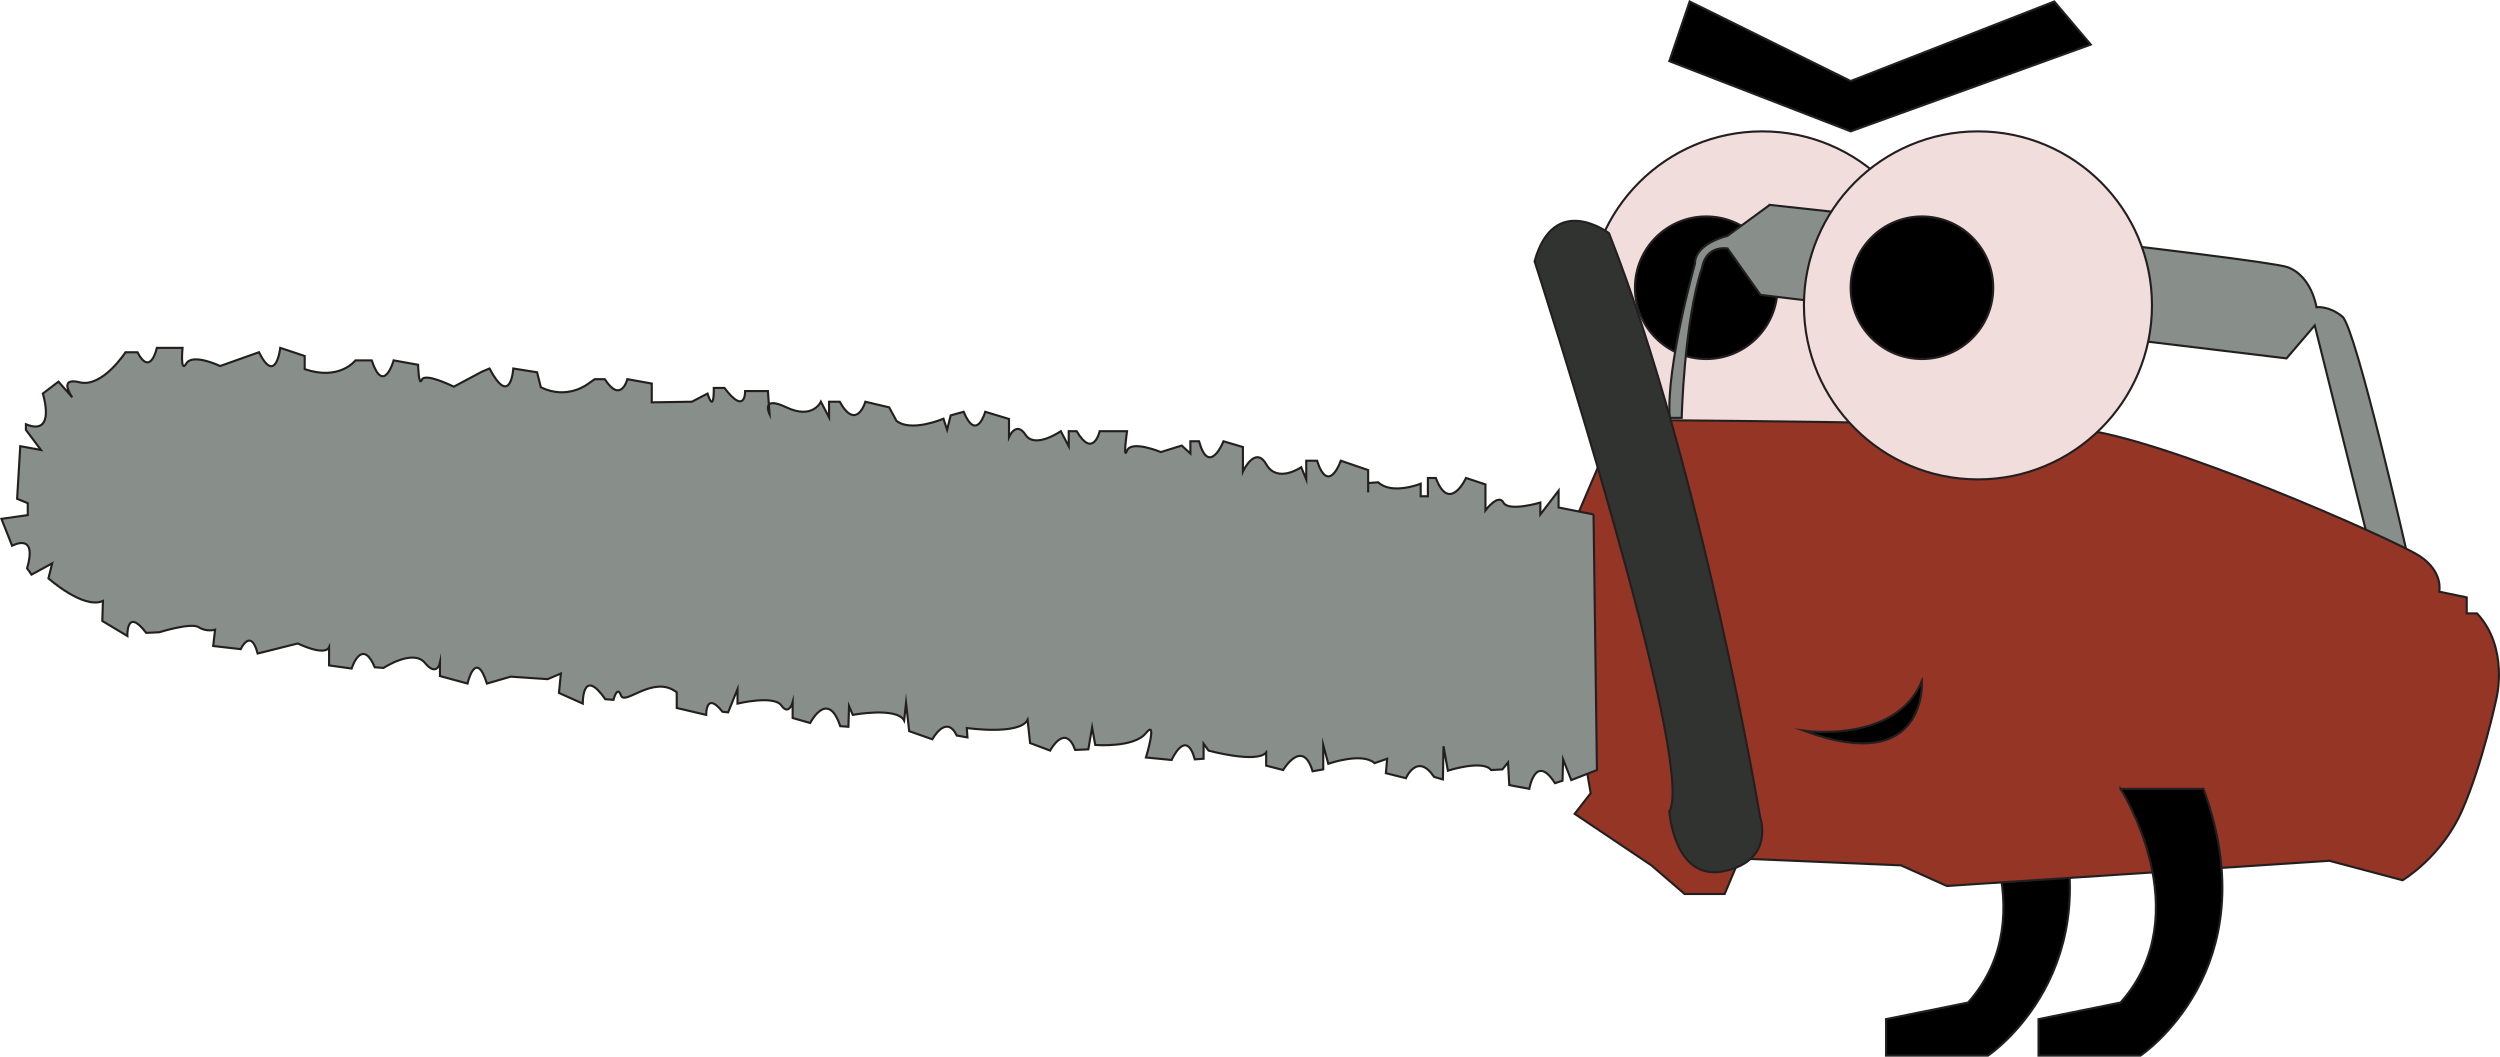
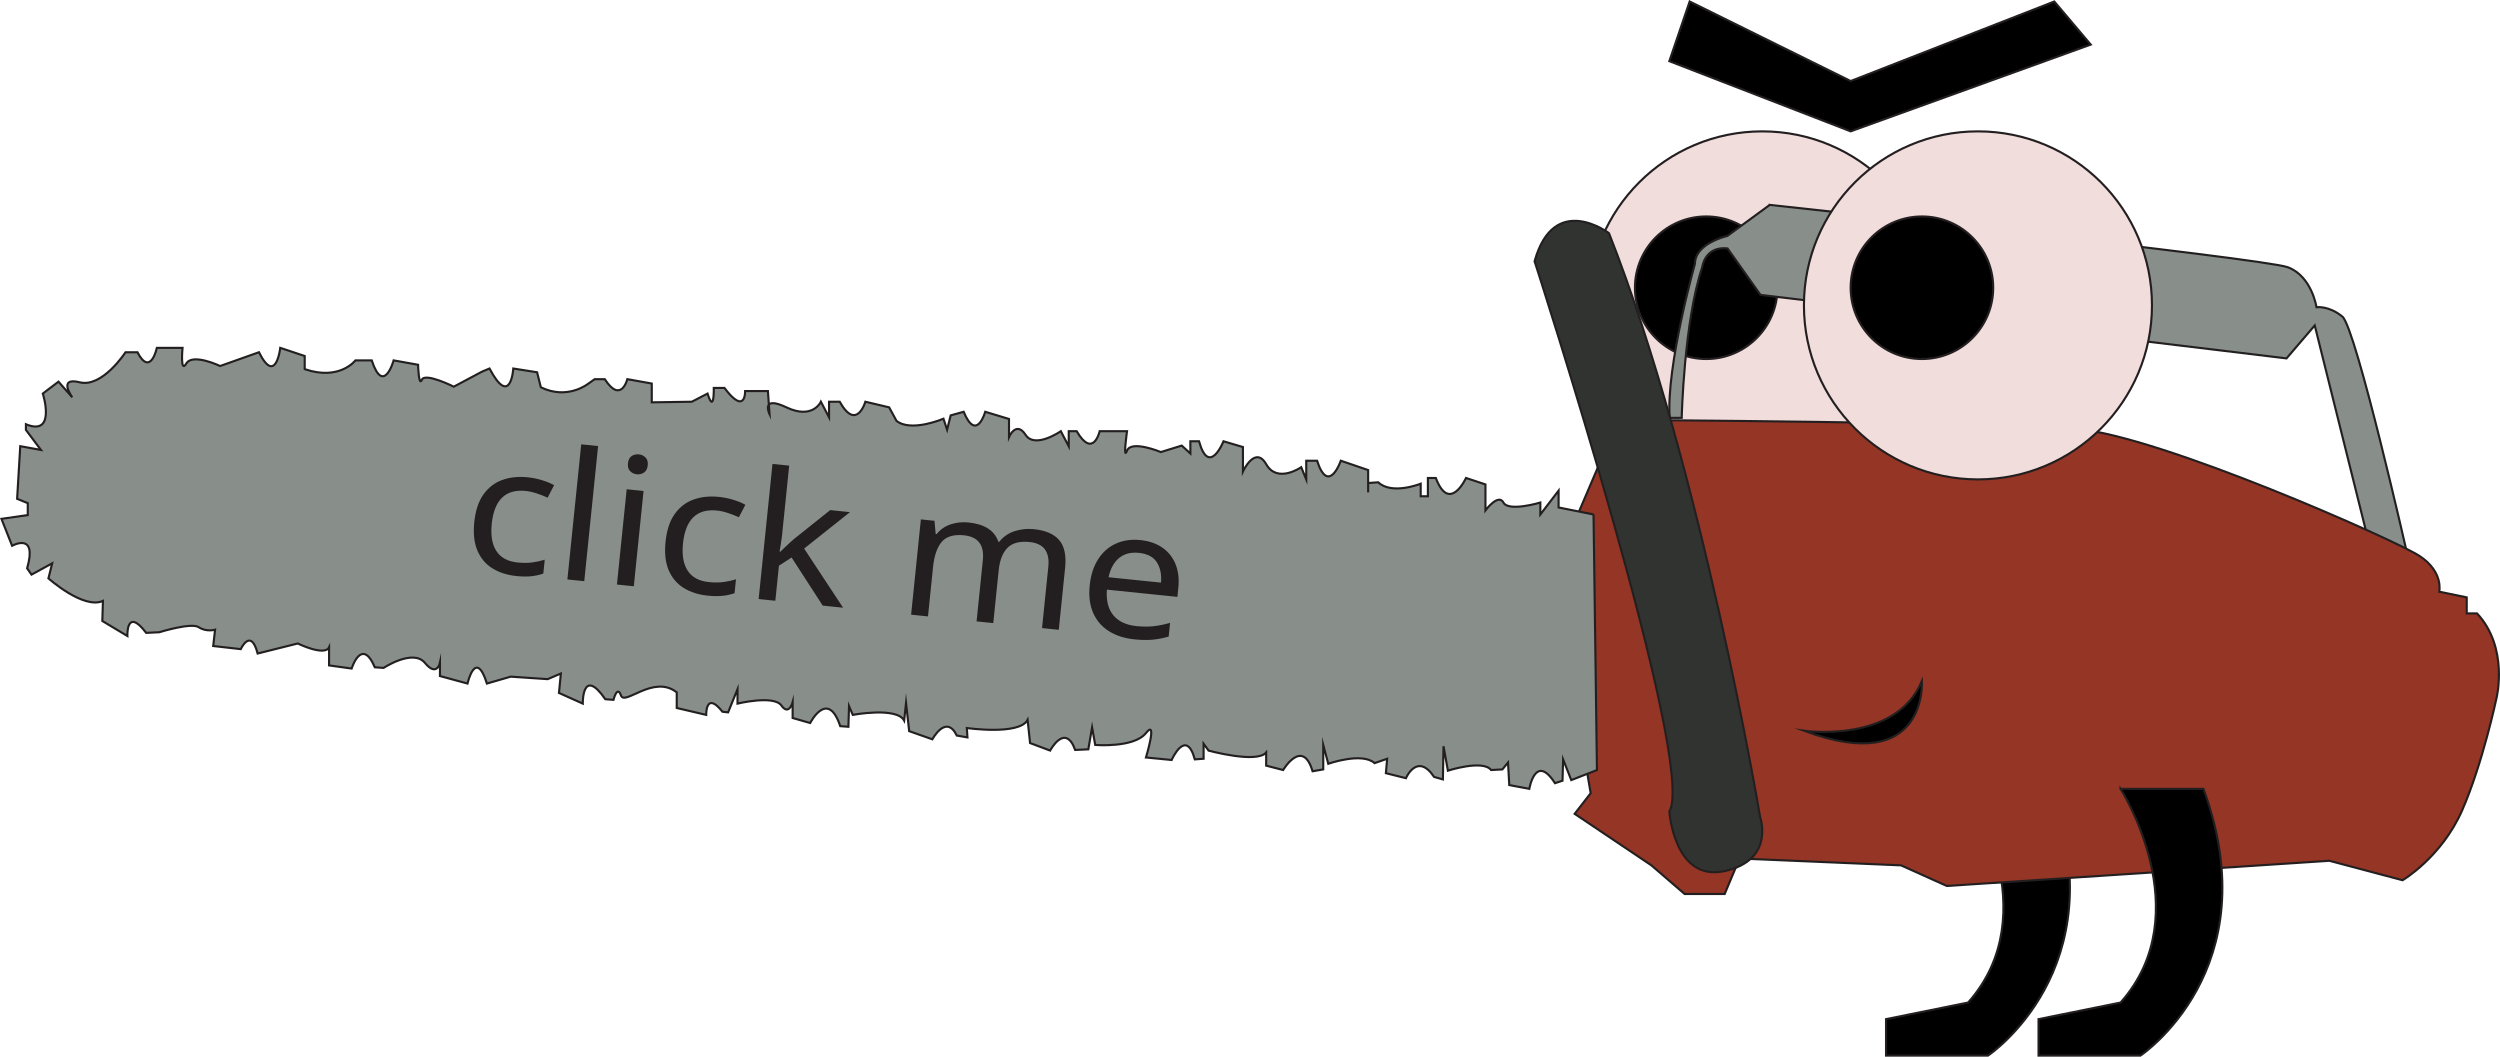
- <svg xmlns="http://www.w3.org/2000/svg" id="uuid-fa2ba5c1-c8a3-470b-b0b6-3006d931fd2d" data-name="chainsaw" viewBox="0 0 1171.31 495.06">
+ <svg xmlns="http://www.w3.org/2000/svg" id="uuid-2aff1078-8783-4ecb-888c-1a2b451c91c7" data-name="chainsaw" viewBox="0 0 1171.31 495.06">
  <g>
-     <circle cx="825.66" cy="143.08" r="81.53" style="fill: #f2dddd; stroke: #231f20; stroke-miterlimit: 10;" />
-     <circle cx="799.41" cy="134.81" r="33.39" style="stroke: #231f20; stroke-miterlimit: 10;" />
+     <g>
+       <circle cx="825.66" cy="143.08" r="81.53" style="fill: #f2dddd; stroke: #231f20; stroke-miterlimit: 10;" />
+       <circle cx="799.41" cy="134.81" r="33.39" style="stroke: #231f20; stroke-miterlimit: 10;" />
+     </g>
+     <path d="M922.1,369.6s37.27,58.18,0,100.12l-38.44,7.77v17.08h47.76s60.57-40.27,29.51-124.96h-38.83Z" style="stroke: #231f20; stroke-miterlimit: 10;" />
+     <g>
+       <path d="M829.15,96l-19.85,14.55s-15.17,3.41-15.17,13c0,0-13.55,47.97-11.85,72.24h5.64s1.06-45.24,9.61-70.6c0,0,1.1-9.92,11.85-8.82l15.44,21.78,246.46,29.77,13.23-15.44,25.64,102.83,17.92,5.24s-24.26-106.96-30.6-112.2-12.13-4.41-12.13-4.41c0,0-2.21-14.61-13.51-18.75-11.3-4.14-242.68-29.2-242.68-29.2Z" style="fill: #888e8a; stroke: #231f20; stroke-miterlimit: 10;" />
+       <path d="M1091.33,403.29l34.34,9.12s18.24-10.73,27.9-32.73c9.66-22,16.1-52.58,16.1-52.58,0,0,5.9-23.61-9.12-39.7h-4.83v-7.51l-12.88-2.68s2.15-9.16-9.12-16.65-121.79-56.32-160.42-59.54c-38.63-3.22-215.15-4.29-215.15-4.29l-23.61,55.26,6.44,94.43,4.29,25.22-7.51,9.66,35.95,24.14,15.56,13.41h18.78l6.97-16.63,75.65,3.22,21.46,9.66,179.2-11.8Z" style="fill: #943525; stroke: #231f20; stroke-miterlimit: 10;" />
+       <path d="M782.13,380.22s2.25,33.09,25.92,27.9c23.67-5.19,16.63-25.22,16.63-25.22,0,0-27.36-163.37-70.82-273.63,0,0-25.75-19.58-34.87,13.14,0,0,76.27,235.74,63.15,257.8Z" style="fill: #313331; stroke: #231f20; stroke-miterlimit: 10;" />
+       <path d="M746.67,241.05l-16.43-3.29v-7.89l-8.55,11.18v-5.59s-14.93,4.45-17.29,0c-2.36-4.45-8.43,3.65-8.43,3.65v-12.14l-9.1-3.03s-7.76,16.86-14.16,0h-3.71v8.56h-3.37v-5.86s-13.49,5.4-19.9-.67l-4.72.34v4.38-10.45l-12.81-4.38s-5.73,16.52-11.13,0h-5.06v8.77l-2.36-5.73s-11.16,7.76-16.37-1.35c-5.21-9.1-10.94,3.37-10.94,3.37v-11.47l-9.1-2.7s-6.74,16.86-11.47,0h-4.05v5.73l-4.05-3.71-9.78,3.03s-13.83-5.73-15.85-.67c-2.02,5.06,0-9.1,0-9.1h-12.81s-3.03,13.15-10.79,0h-3.71v7.08l-3.71-7.08s-12.14,8.43-16.52,1.69c-4.38-6.74-7.76,1.01-7.76,1.01v-8.43l-11.13-3.37s-4.05,14.5-10.12,0l-6.07,1.69-1.69,6.74-1.69-5.17s-15.17,6.47-22.01.99l-3.43-6.32-11.15-2.64s-4.11,14.09-12.03,0h-4.99v7.34l-3.82-7.34s-3.82,8.51-16.14,2.64c-12.33-5.87-7.92,3.23-7.92,3.23l-.76-10.86h-10.68s.29,11.74-9.69-1.47h-4.99s.29,12.62-2.94,2.64l-7.34,3.82-18.78.29v-8.81l-11.45-2.05s-2.94,11.74-10.57,0h-4.7l-2.94,2.05s-9.69,7.92-22.31,1.76l-1.76-7.04-11.15-1.76s-1.17,18.78-11.15,0l-3.52,1.47-13.21,7.04s-13.5-6.75-14.97-3.23c-1.47,3.52-1.76-7.04-1.76-7.04l-11.45-2.05s-4.7,16.73-10.27,0h-7.63s-7.34,9.69-23.77,4.11v-6.16l-11.45-3.82s-2.05,17.9-9.98,2.05l-18.2,6.46s-12.91-6.16-15.85-1.17c-2.94,4.99-1.76-7.34-1.76-7.34h-12.03s-2.94,13.8-9.1,2.05h-5.58s-10.86,16.73-21.43,14.09c-10.57-2.64-3.52,7.04-3.52,7.04l-6.46-7.34-7.34,5.58s6.46,20.25-7.92,14.38v2.64l7.04,9.39-9.69-1.76-1.47,24.65,4.99,2.05v5.58l-12.33,1.76,4.99,12.62s12.03-6.75,7.04,10.57l2.05,2.94,9.69-5.28-1.76,7.04s16.44,14.68,25.54,10.57l-.29,9.39,11.74,7.04s-.59-13.8,8.81-1.47l6.16-.29s14.97-4.7,18.49-2.35c3.52,2.35,7.63,1.17,7.63,1.17l-.88,7.63,12.91,1.47s4.7-10.27,7.92,2.05l18.78-4.7s12.62,6.16,14.68,1.76v8.51l10.57,1.47s4.7-14.97,10.86-.59l4.11.29s13.8-9.1,19.37-2.35c5.58,6.75,7.04,0,7.04,0v6.16l12.91,3.52s3.82-16.73,9.1,0l11.15-3.23,17.32,1.17,6.16-2.64-.88,9.1,11.15,4.99s-.29-17.61,10.57-2.05l3.82.29s1.76-7.04,3.52-2.05c1.76,4.99,15.26-9.98,26.12-1.47v7.34l13.8,3.23s-.29-11.45,7.63-1.47l2.64.29,4.4-10.86v6.75s17.02-4.11,20.55.88,5.28-1.47,5.28-1.47v7.34l8.22,2.35s8.22-16.14,14.09,1.47l3.82.29.29-9.69,1.76,4.11s20.55-3.82,24.07,2.64l.88-8.22,1.47,13.21,10.86,3.82s6.46-12.03,11.45-1.76l4.99.88-.29-4.4s24.65,3.52,28.47-3.82l1.17,10.86,9.39,3.52s7.04-13.21,11.74-.29l6.16-.29,1.76-10.27,1.47,8.22s18.2,1.47,23.77-5.58c5.58-7.04,0,11.45,0,11.45l12.03,1.17s6.75-15.26,10.86-.29l4.11-.29v-7.04l2.35,3.23s22.54,6.16,26.97.88v6.16l7.95,2.05s9.1-15.26,13.8.59l4.99-.88v-11.45l2.35,8.81s15.85-5.58,21.72-.29l5.87-2.05-.59,6.75,9.39,2.35s5.28-12.33,13.21-.59l4.11,1.17.29-15.56,2.05,11.45s16.44-5.28,20.25-.29l5.28-.29,2.64-3.23.59,10.57,9.39,1.76s2.88-16.97,12.03-2.64l3.52-1.17.29-9.98,3.82,9.69,12.03-4.7-1.6-119.74Z" style="fill: #888e8a; stroke: #231f20; stroke-miterlimit: 10;" />
+     </g>
+     <path d="M993.54,369.6s37.27,58.18,0,100.12l-38.44,7.77v17.08h47.76s60.57-40.27,29.51-124.96h-38.83Z" style="stroke: #231f20; stroke-miterlimit: 10;" />
+     <g>
+       <circle cx="926.72" cy="143.08" r="81.53" style="fill: #f2dddd; stroke: #231f20; stroke-miterlimit: 10;" />
+       <circle cx="900.47" cy="134.81" r="33.39" style="stroke: #231f20; stroke-miterlimit: 10;" />
+     </g>
+     <polygon points="791.65 .7 782.13 28.66 867.08 61.54 979.56 20.89 962.48 .7 867.08 37.97 791.65 .7" style="stroke: #231f20; stroke-miterlimit: 10;" />
+     <path d="M845.19,342.37s42.98,6.21,55.28-23.3c0,0,2.92,45.04-55.28,23.3Z" style="stroke: #231f20; stroke-miterlimit: 10;" />
  </g>
-   <path d="M922.1,369.6s37.27,58.18,0,100.12l-38.44,7.77v17.08h47.76s60.57-40.27,29.51-124.96h-38.83Z" style="stroke: #231f20; stroke-miterlimit: 10;" />
-   <g>
-     <path d="M829.15,96l-19.85,14.55s-15.17,3.41-15.17,13c0,0-13.55,47.97-11.85,72.24h5.64s1.06-45.24,9.61-70.6c0,0,1.1-9.92,11.85-8.82l15.44,21.78,246.46,29.77,13.23-15.44,25.64,102.83,17.92,5.24s-24.26-106.96-30.6-112.2-12.13-4.41-12.13-4.41c0,0-2.21-14.61-13.51-18.75s-242.68-29.2-242.68-29.2Z" style="fill: #888e8a; stroke: #231f20; stroke-miterlimit: 10;" />
-     <path d="M1091.33,403.29l34.34,9.12s18.24-10.73,27.9-32.73,16.1-52.58,16.1-52.58c0,0,5.9-23.61-9.12-39.7h-4.83v-7.51l-12.88-2.68s2.15-9.16-9.12-16.65-121.79-56.32-160.42-59.54-215.15-4.29-215.15-4.29l-23.61,55.26,6.44,94.43,4.29,25.22-7.51,9.66,35.95,24.14,15.56,13.41h18.78l6.97-16.63,75.65,3.22,21.46,9.66,179.2-11.8Z" style="fill: #943525; stroke: #231f20; stroke-miterlimit: 10;" />
-     <path d="M782.13,380.22s2.25,33.09,25.92,27.9,16.63-25.22,16.63-25.22c0,0-27.36-163.37-70.82-273.63,0,0-25.75-19.58-34.87,13.14,0,0,76.27,235.74,63.15,257.8Z" style="fill: #313331; stroke: #231f20; stroke-miterlimit: 10;" />
-     <path d="M746.67,241.05l-16.43-3.29v-7.89l-8.55,11.18v-5.59s-14.93,4.45-17.29,0-8.43,3.65-8.43,3.65v-12.14l-9.1-3.03s-7.76,16.86-14.16,0h-3.71v8.56h-3.37v-5.86s-13.49,5.4-19.9-.67l-4.72.34v4.38-10.45l-12.81-4.38s-5.73,16.52-11.13,0h-5.06v8.77l-2.36-5.73s-11.16,7.76-16.37-1.35-10.94,3.37-10.94,3.37v-11.47l-9.1-2.7s-6.74,16.86-11.47,0h-4.05v5.73l-4.05-3.71-9.78,3.03s-13.83-5.73-15.85-.67,0-9.1,0-9.1h-12.81s-3.03,13.15-10.79,0h-3.71v7.08l-3.71-7.08s-12.14,8.43-16.52,1.69-7.76,1.01-7.76,1.01v-8.43l-11.13-3.37s-4.05,14.5-10.12,0l-6.07,1.69-1.69,6.74-1.69-5.17s-15.17,6.47-22.01.99l-3.43-6.32-11.15-2.64s-4.11,14.09-12.03,0h-4.99v7.34l-3.82-7.34s-3.82,8.51-16.14,2.64-7.92,3.23-7.92,3.23l-.76-10.86h-10.68s.29,11.74-9.69-1.47h-4.99s.29,12.62-2.94,2.64l-7.34,3.82-18.78.29v-8.81l-11.45-2.05s-2.94,11.74-10.57,0h-4.7l-2.94,2.05s-9.69,7.92-22.31,1.76l-1.76-7.04-11.15-1.76s-1.17,18.78-11.15,0l-3.52,1.47-13.21,7.04s-13.5-6.75-14.97-3.23-1.76-7.04-1.76-7.04l-11.45-2.05s-4.7,16.73-10.27,0h-7.63s-7.34,9.69-23.77,4.11v-6.16l-11.45-3.82s-2.05,17.9-9.98,2.05l-18.2,6.46s-12.91-6.16-15.85-1.17-1.76-7.34-1.76-7.34h-12.03s-2.94,13.8-9.1,2.05h-5.58s-10.86,16.73-21.43,14.09-3.52,7.04-3.52,7.04l-6.46-7.34-7.34,5.58s6.46,20.25-7.92,14.38v2.64l7.04,9.39-9.69-1.76-1.47,24.65,4.99,2.05v5.58l-12.33,1.76,4.99,12.62s12.03-6.75,7.04,10.57l2.05,2.94,9.69-5.28-1.76,7.04s16.44,14.68,25.54,10.57l-.29,9.39,11.74,7.04s-.59-13.8,8.81-1.47l6.16-.29s14.97-4.7,18.49-2.35,7.63,1.17,7.63,1.17l-.88,7.63,12.91,1.47s4.7-10.27,7.92,2.05l18.78-4.7s12.62,6.16,14.68,1.76v8.51l10.57,1.47s4.7-14.97,10.86-.59l4.11.29s13.8-9.1,19.37-2.35,7.04,0,7.04,0v6.16l12.91,3.52s3.82-16.73,9.1,0l11.15-3.23,17.32,1.17,6.16-2.64-.88,9.1,11.15,4.99s-.29-17.61,10.57-2.05l3.82.29s1.76-7.04,3.52-2.05,15.26-9.98,26.12-1.47v7.34l13.8,3.23s-.29-11.45,7.63-1.47l2.64.29,4.4-10.86v6.75s17.02-4.11,20.55.88,5.28-1.47,5.28-1.47v7.34l8.22,2.35s8.22-16.14,14.09,1.47l3.82.29.29-9.69,1.76,4.11s20.55-3.82,24.07,2.64l.88-8.22,1.47,13.21,10.86,3.82s6.46-12.03,11.45-1.76l4.99.88-.29-4.4s24.65,3.52,28.47-3.82l1.17,10.86,9.39,3.52s7.04-13.21,11.74-.29l6.16-.29,1.76-10.27,1.47,8.22s18.2,1.47,23.77-5.58,0,11.45,0,11.45l12.03,1.17s6.75-15.26,10.86-.29l4.11-.29v-7.04l2.35,3.23s22.54,6.16,26.97.88v6.16l7.95,2.05s9.1-15.26,13.8.59l4.99-.88v-11.45l2.35,8.81s15.85-5.58,21.72-.29l5.87-2.05-.59,6.75,9.39,2.35s5.28-12.33,13.21-.59l4.11,1.17.29-15.56,2.05,11.45s16.44-5.28,20.25-.29l5.28-.29,2.64-3.23.59,10.57,9.39,1.76s2.88-16.97,12.03-2.64l3.52-1.17.29-9.98,3.82,9.69,12.03-4.7-1.6-119.74Z" style="fill: #888e8a; stroke: #231f20; stroke-miterlimit: 10;" />
-   </g>
-   <path d="M993.54,369.6s37.27,58.18,0,100.12l-38.44,7.77v17.08h47.76s60.57-40.27,29.51-124.96h-38.83Z" style="stroke: #231f20; stroke-miterlimit: 10;" />
-   <g>
-     <circle cx="926.72" cy="143.08" r="81.53" style="fill: #f2dddd; stroke: #231f20; stroke-miterlimit: 10;" />
-     <circle cx="900.47" cy="134.81" r="33.39" style="stroke: #231f20; stroke-miterlimit: 10;" />
-   </g>
-   <polygon points="791.65 .7 782.13 28.66 867.08 61.54 979.56 20.89 962.48 .7 867.08 37.97 791.65 .7" style="stroke: #231f20; stroke-miterlimit: 10;" />
-   <path d="M845.19,342.37s42.98,6.21,55.28-23.3c0,0,2.92,45.04-55.28,23.3Z" style="stroke: #231f20; stroke-miterlimit: 10;" />
+   <text transform="translate(214.99 266.28) rotate(5.85) scale(1.08 1)" style="fill: #231f20; font-family: MyriadPro-Regular, 'Myriad Pro'; font-size: 83.74px;">
+     <tspan x="0" y="0">click me</tspan>
+   </text>
</svg>
